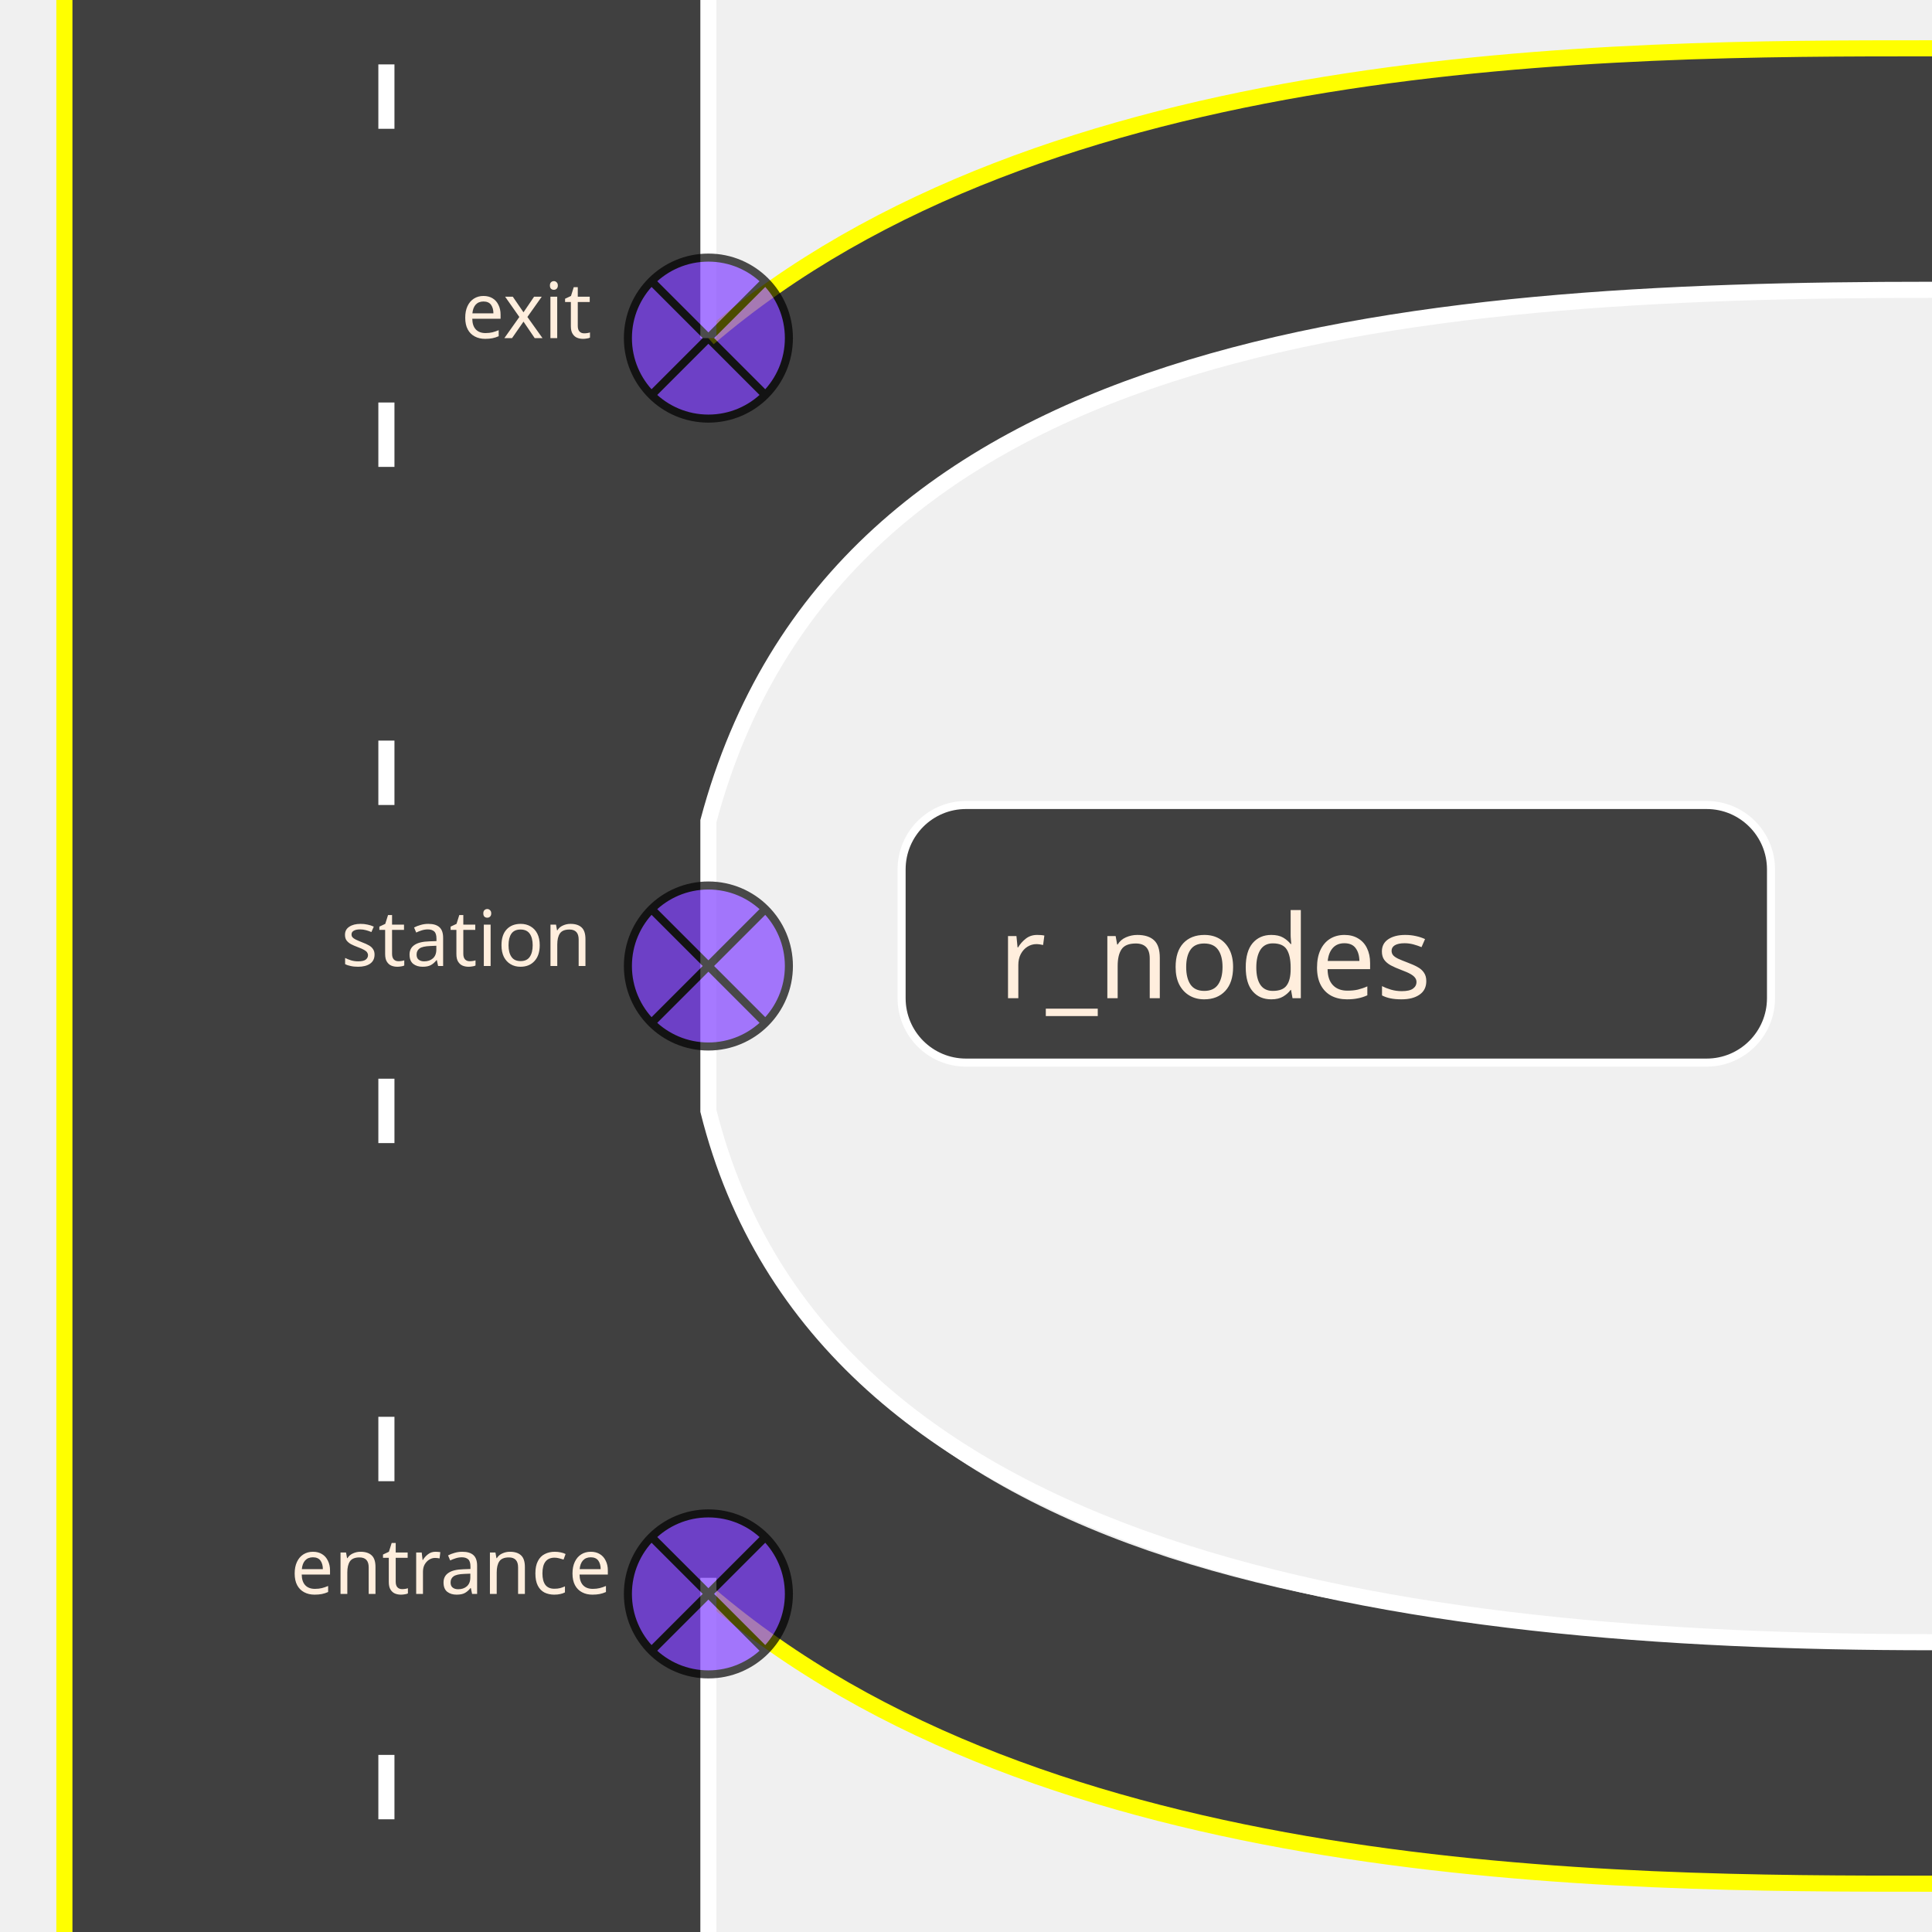
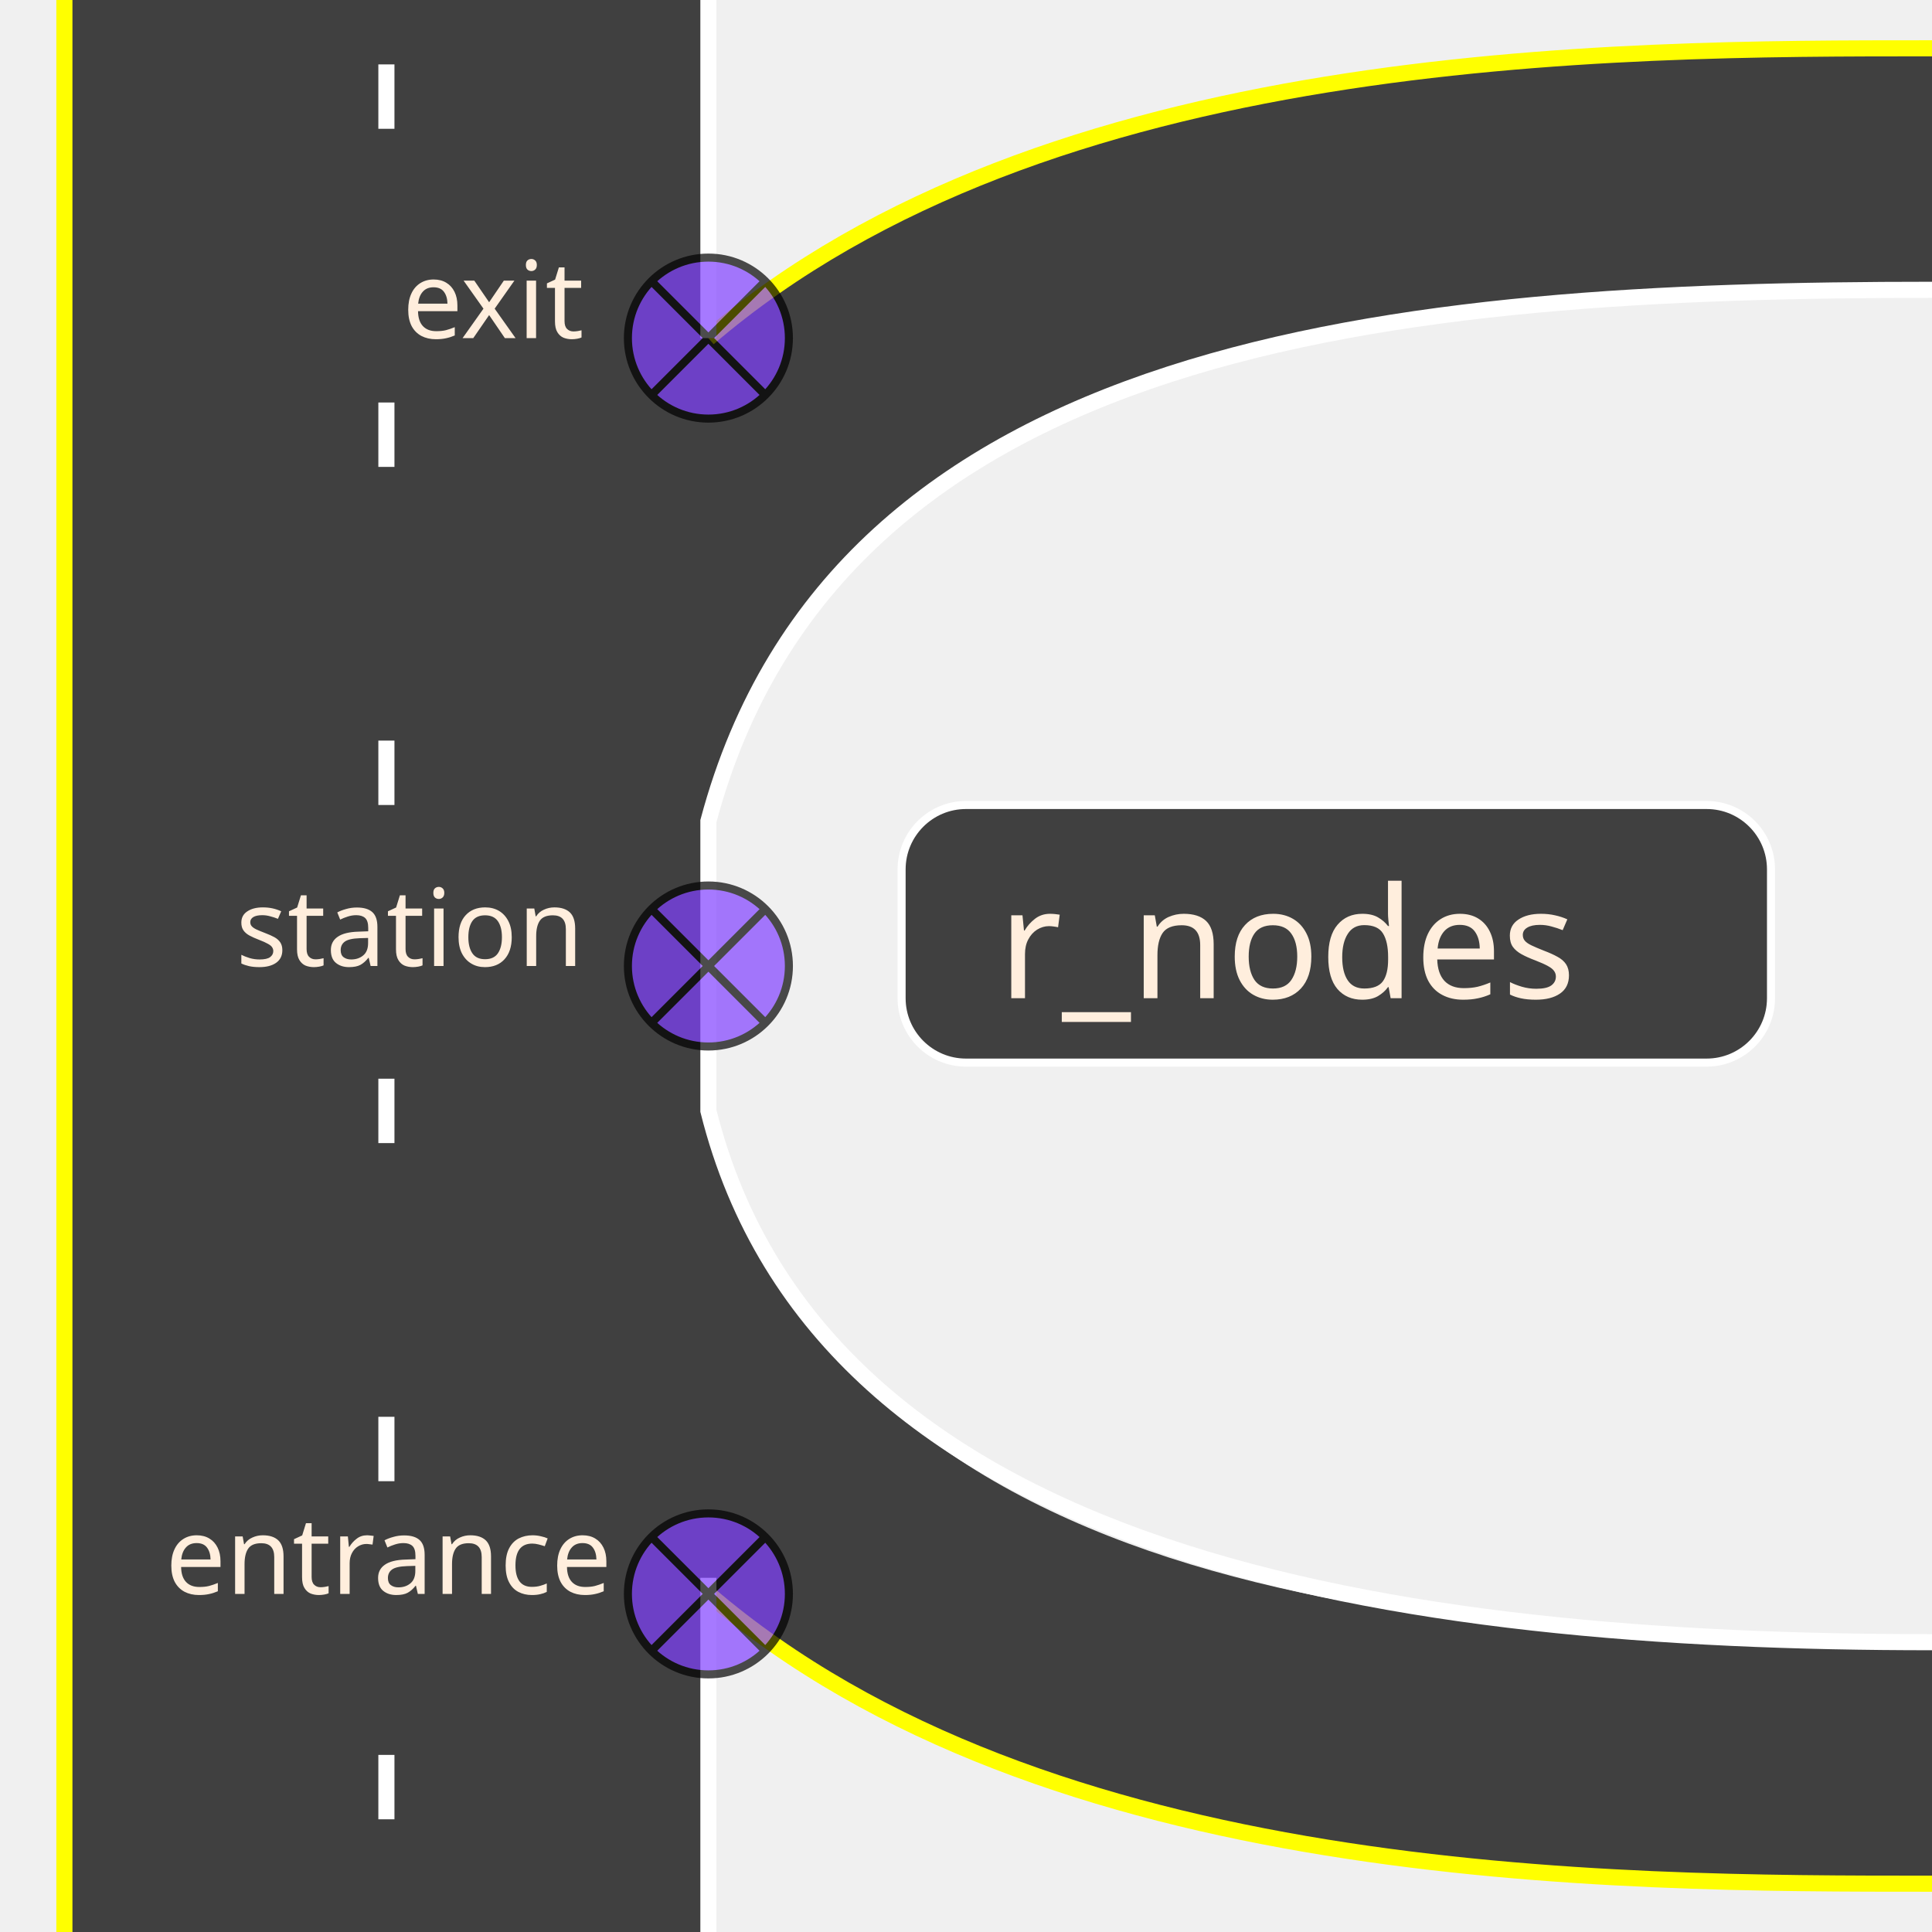
- <svg xmlns="http://www.w3.org/2000/svg" xmlns:xlink="http://www.w3.org/1999/xlink" class="right" width="240" height="240" version="1.1">
+ <svg xmlns="http://www.w3.org/2000/svg" xmlns:xlink="http://www.w3.org/1999/xlink" version="1.1" width="240" height="240">
  <defs>
    <g id="r_node_marker" style="fill:#8040ff;opacity:0.7;stroke:black">
      <circle cx="0" cy="0" r="10" />
      <path d="M-7-7L7 7" />
      <path d="M-7 7L7-7" />
    </g>
  </defs>
  <path style="fill:#404040" d="M 8,0 V 240 H 88 V 198 C 130,234 200,234 240,234 V 204         C 174,204 104,198 88,138 L 88,102 C 104,42 174,36 240,36         V 6 C 200,6 130,6 88,42 V 0 Z" />
  <path style="fill:none;stroke:yellow;stroke-width:2" d="M 8,0 V 240 M 88,198 C 130,234 200,234 240,234          M 240,6 C 200,6 130,6 88,42" />
  <path style="fill:none;stroke:white;stroke-width:2" d="M 88,196 V 240 M 240,204 C 174,204 102,194 88,138          L 88,102 C 104,42 174,36 240,36 M 88,0 V 42" />
  <path style="fill:none;stroke:white;stroke-dasharray:8,34;stroke-width:2" d="M 48,8 V 240" />
  <use x="88" y="42" xlink:href="#r_node_marker" />
  <use x="88" y="120" xlink:href="#r_node_marker" />
  <use x="88" y="198" xlink:href="#r_node_marker" />
-   <text style="font-family:Overpass;font-size:0.8em;fill:#ffeedd" text-anchor="end">
+   <text style="font-family:Overpass;font-size:small;fill:#ffeedd" text-anchor="end">
    <tspan x="76" y="42">exit</tspan>
    <tspan x="76" y="120">station</tspan>
    <tspan x="76" y="198">entrance</tspan>
  </text>
  <rect x="112" y="100" width="108" height="32" rx="8" style="fill:#404040;stroke:white" />
-   <text style="font-family:Overpass;font-size:1.2em;fill:#ffeedd">
+   <text style="font-family:Overpass;font-size:large;fill:#ffeedd">
    <tspan x="124" y="124">r_nodes</tspan>
  </text>
</svg>
